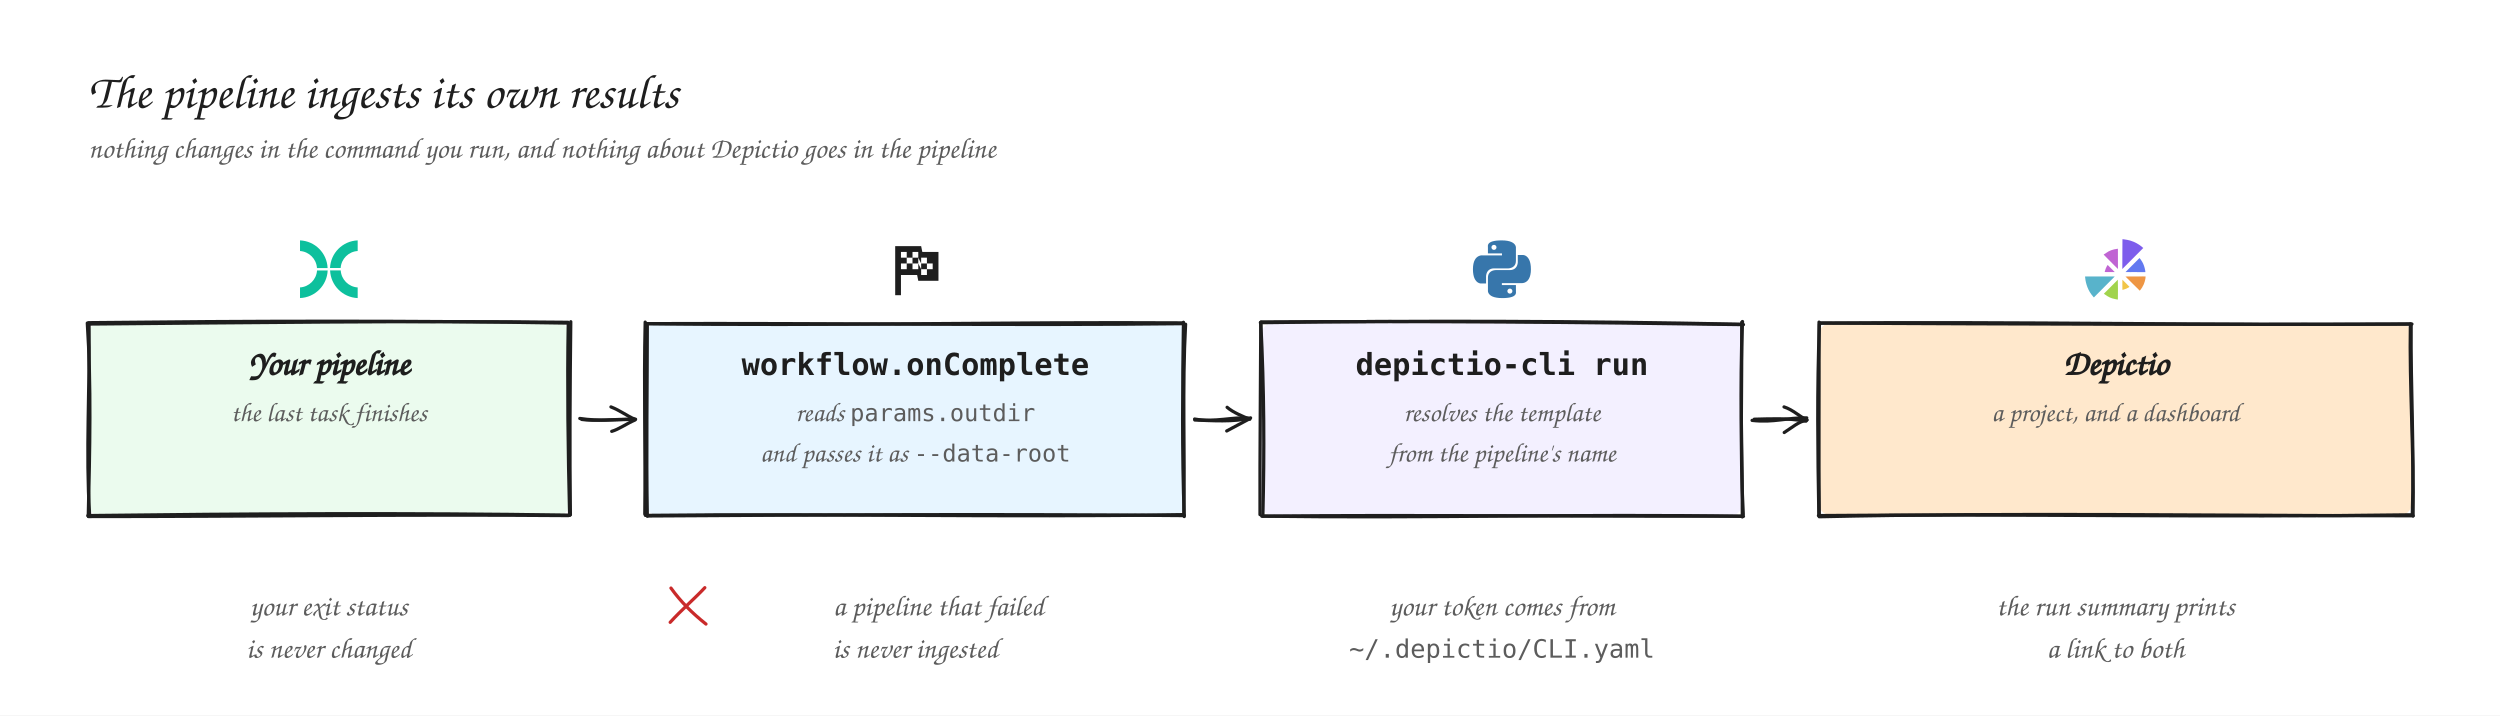
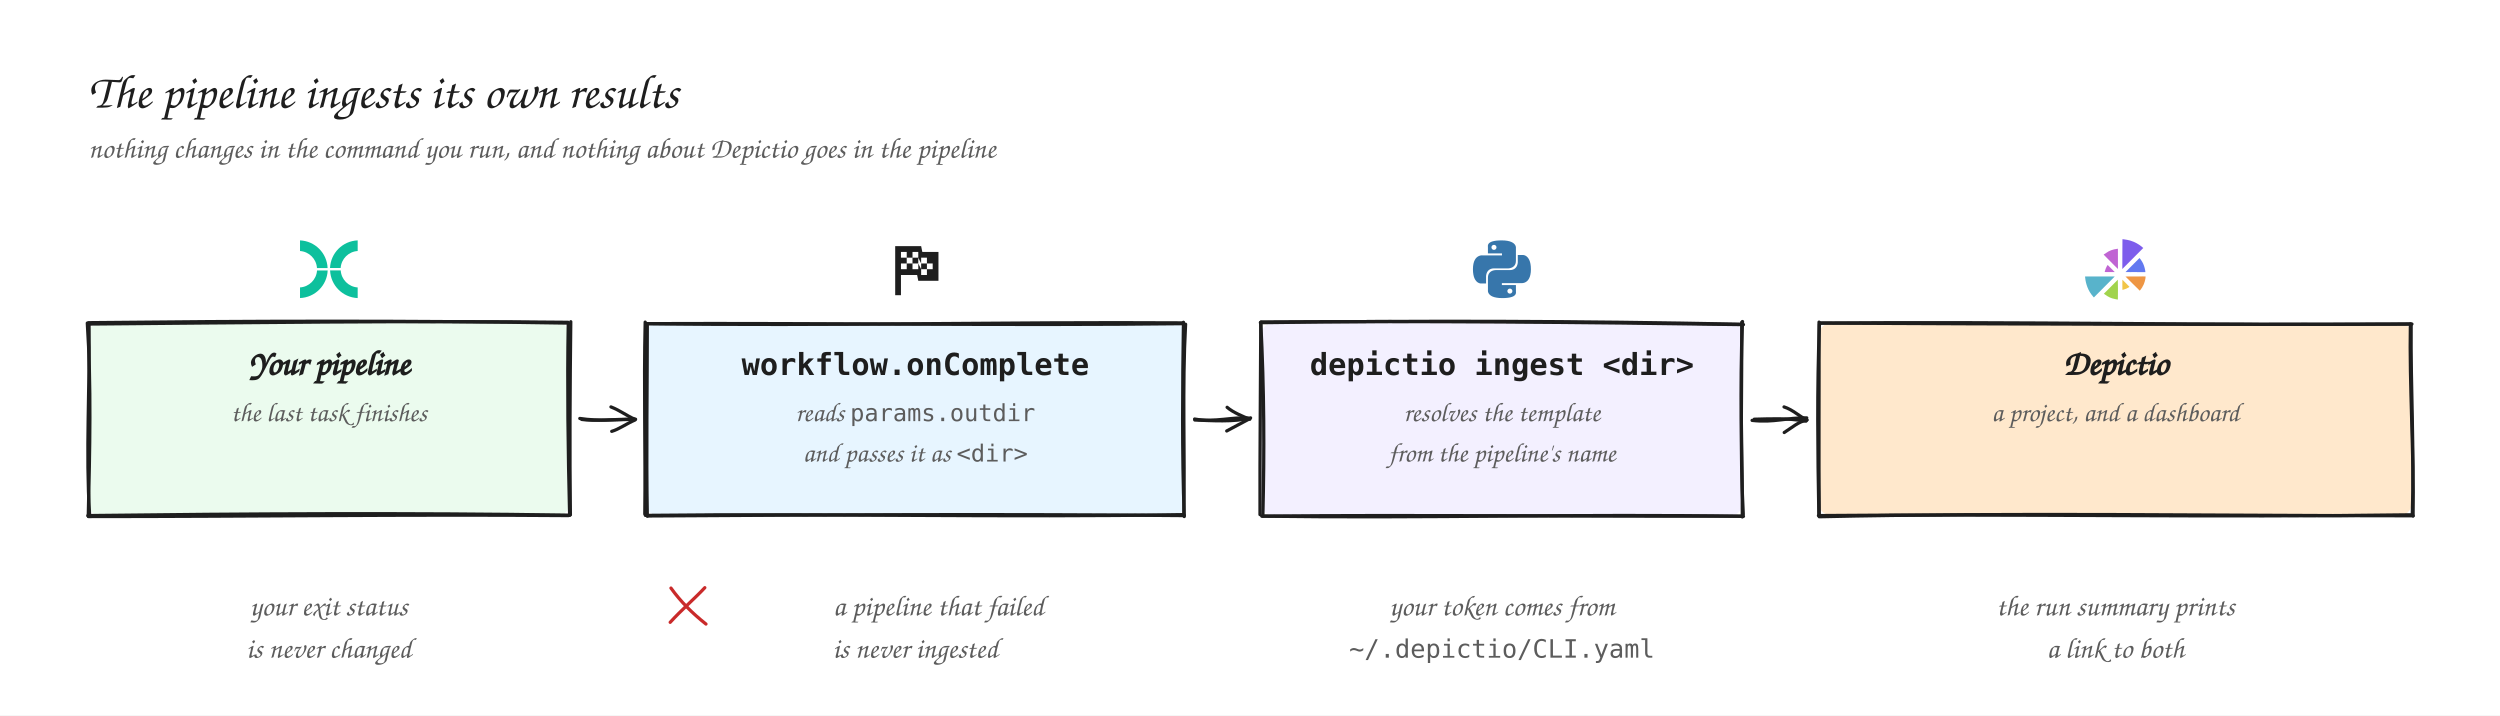
<svg xmlns="http://www.w3.org/2000/svg" width="1300" height="372" viewBox="0 0 1300 372">
  <rect width="1300" height="372" fill="#ffffff" />
  <text x="46.0" y="56.0" font-family="Virgil, Virgil GS, Excalifont, Comic Sans MS, Bradley Hand, cursive" font-size="25" fill="#1e1e1e" text-anchor="start" font-weight="normal">The pipeline ingests its own results</text>
  <text x="46.0" y="82.0" font-family="Virgil, Virgil GS, Excalifont, Comic Sans MS, Bradley Hand, cursive" font-size="15" fill="#5c5c5c" text-anchor="start" font-weight="normal">nothing changes in the command you run, and nothing about Depictio goes in the pipeline</text>
  <rect x="46.0" y="168.0" width="250.0" height="100.0" rx="6" fill="#ebfbee" />
  <path d="M46.1,167.8 C128.8,166.9 213.1,166.6 295.3,168.0" fill="none" stroke="#1e1e1e" stroke-width="1.7" stroke-linecap="round" />
  <path d="M45.9,168.5 C127.9,167.8 211.3,166.7 295.4,167.6" fill="none" stroke="#1e1e1e" stroke-width="1.7" stroke-linecap="round" />
  <path d="M296.8,167.3 C296.4,202.8 296.2,234.3 296.6,267.7" fill="none" stroke="#1e1e1e" stroke-width="1.7" stroke-linecap="round" />
  <path d="M295.5,168.1 C294.9,200.1 295.4,235.7 296.2,267.8" fill="none" stroke="#1e1e1e" stroke-width="1.7" stroke-linecap="round" />
  <path d="M296.3,267.9 C212.8,266.6 127.9,267.1 45.7,268.1" fill="none" stroke="#1e1e1e" stroke-width="1.7" stroke-linecap="round" />
  <path d="M295.6,268.1 C212.5,267.4 130.3,268.6 46.0,268.6" fill="none" stroke="#1e1e1e" stroke-width="1.7" stroke-linecap="round" />
  <path d="M45.9,268.4 C46.7,234.0 47.5,200.1 45.4,168.0" fill="none" stroke="#1e1e1e" stroke-width="1.7" stroke-linecap="round" />
  <path d="M46.6,267.7 C44.5,235.2 46.8,201.6 46.3,168.2" fill="none" stroke="#1e1e1e" stroke-width="1.7" stroke-linecap="round" />
  <text x="171.0" y="195.0" font-family="Virgil, Virgil GS, Excalifont, Comic Sans MS, Bradley Hand, cursive" font-size="18" fill="#1e1e1e" text-anchor="middle" font-weight="bold">Your pipeline</text>
  <text x="171.0" y="219.0" font-family="Virgil, Virgil GS, Excalifont, Comic Sans MS, Bradley Hand, cursive" font-size="14" fill="#5c5c5c" text-anchor="middle" font-weight="normal">the last task finishes</text>
  <rect x="336.0" y="168.0" width="280.0" height="100.0" rx="6" fill="#e7f5ff" />
  <path d="M336.0,168.3 C429.6,167.9 523.8,169.4 615.3,168.3" fill="none" stroke="#1e1e1e" stroke-width="1.7" stroke-linecap="round" />
  <path d="M335.8,168.3 C429.8,169.6 523.7,167.3 615.2,167.9" fill="none" stroke="#1e1e1e" stroke-width="1.7" stroke-linecap="round" />
  <path d="M615.4,167.6 C614.9,200.1 614.6,235.5 615.8,268.6" fill="none" stroke="#1e1e1e" stroke-width="1.7" stroke-linecap="round" />
  <path d="M616.5,168.6 C614.7,201.2 616.2,235.9 615.6,267.9" fill="none" stroke="#1e1e1e" stroke-width="1.7" stroke-linecap="round" />
  <path d="M615.5,267.6 C522.2,269.2 430.8,266.9 335.6,268.0" fill="none" stroke="#1e1e1e" stroke-width="1.7" stroke-linecap="round" />
  <path d="M615.8,268.1 C523.0,267.2 427.7,267.7 336.7,268.3" fill="none" stroke="#1e1e1e" stroke-width="1.7" stroke-linecap="round" />
  <path d="M336.6,268.4 C336.0,235.0 336.6,199.9 336.6,168.5" fill="none" stroke="#1e1e1e" stroke-width="1.7" stroke-linecap="round" />
  <path d="M335.3,267.3 C335.7,234.3 334.7,201.8 335.5,167.5" fill="none" stroke="#1e1e1e" stroke-width="1.7" stroke-linecap="round" />
  <text x="476.0" y="195.0" font-family="Virgil, Virgil GS, Excalifont, Comic Sans MS, Bradley Hand, cursive" font-size="18" fill="#1e1e1e" text-anchor="middle" font-weight="bold">
    <tspan font-family="ui-monospace, SFMono-Regular, Menlo, Consolas, 'DejaVu Sans Mono', monospace" font-size="15.8">workflow.onComplete</tspan>
  </text>
  <text x="476.0" y="219.0" font-family="Virgil, Virgil GS, Excalifont, Comic Sans MS, Bradley Hand, cursive" font-size="14" fill="#5c5c5c" text-anchor="middle" font-weight="normal">reads <tspan font-family="ui-monospace, SFMono-Regular, Menlo, Consolas, 'DejaVu Sans Mono', monospace" font-size="12.3">params.outdir</tspan>
  </text>
-   <text x="476.0" y="240.0" font-family="Virgil, Virgil GS, Excalifont, Comic Sans MS, Bradley Hand, cursive" font-size="14" fill="#5c5c5c" text-anchor="middle" font-weight="normal">and passes it as <tspan font-family="ui-monospace, SFMono-Regular, Menlo, Consolas, 'DejaVu Sans Mono', monospace" font-size="12.3">--data-root</tspan>
+   <text x="476.0" y="240.0" font-family="Virgil, Virgil GS, Excalifont, Comic Sans MS, Bradley Hand, cursive" font-size="14" fill="#5c5c5c" text-anchor="middle" font-weight="normal">and passes it as <tspan font-family="ui-monospace, SFMono-Regular, Menlo, Consolas, 'DejaVu Sans Mono', monospace" font-size="12.3">&lt;dir&gt;</tspan>
  </text>
  <rect x="656.0" y="168.0" width="250.0" height="100.0" rx="6" fill="#f3f0ff" />
  <path d="M655.4,167.8 C738.8,166.6 821.1,166.9 905.2,168.6" fill="none" stroke="#1e1e1e" stroke-width="1.7" stroke-linecap="round" />
  <path d="M655.8,167.4 C739.7,166.9 821.9,167.5 906.6,168.8" fill="none" stroke="#1e1e1e" stroke-width="1.7" stroke-linecap="round" />
  <path d="M905.7,167.6 C905.9,201.3 904.7,233.4 906.5,267.5" fill="none" stroke="#1e1e1e" stroke-width="1.7" stroke-linecap="round" />
  <path d="M906.1,167.2 C904.5,202.8 906.1,233.5 906.0,268.8" fill="none" stroke="#1e1e1e" stroke-width="1.7" stroke-linecap="round" />
  <path d="M905.5,268.4 C823.8,268.6 738.6,267.6 656.1,268.4" fill="none" stroke="#1e1e1e" stroke-width="1.7" stroke-linecap="round" />
  <path d="M906.6,268.5 C822.1,267.1 740.3,269.6 656.5,268.4" fill="none" stroke="#1e1e1e" stroke-width="1.7" stroke-linecap="round" />
  <path d="M655.2,267.6 C655.1,234.7 655.5,199.8 655.6,168.3" fill="none" stroke="#1e1e1e" stroke-width="1.7" stroke-linecap="round" />
  <path d="M656.7,267.8 C657.5,234.5 657.4,202.9 655.6,167.6" fill="none" stroke="#1e1e1e" stroke-width="1.7" stroke-linecap="round" />
  <text x="781.0" y="195.0" font-family="Virgil, Virgil GS, Excalifont, Comic Sans MS, Bradley Hand, cursive" font-size="18" fill="#1e1e1e" text-anchor="middle" font-weight="bold">
-     <tspan font-family="ui-monospace, SFMono-Regular, Menlo, Consolas, 'DejaVu Sans Mono', monospace" font-size="15.8">depictio-cli run</tspan>
+     <tspan font-family="ui-monospace, SFMono-Regular, Menlo, Consolas, 'DejaVu Sans Mono', monospace" font-size="15.8">depictio ingest &lt;dir&gt;</tspan>
  </text>
  <text x="781.0" y="219.0" font-family="Virgil, Virgil GS, Excalifont, Comic Sans MS, Bradley Hand, cursive" font-size="14" fill="#5c5c5c" text-anchor="middle" font-weight="normal">resolves the template</text>
  <text x="781.0" y="240.0" font-family="Virgil, Virgil GS, Excalifont, Comic Sans MS, Bradley Hand, cursive" font-size="14" fill="#5c5c5c" text-anchor="middle" font-weight="normal">from the pipeline's name</text>
  <rect x="946.0" y="168.0" width="308.0" height="100.0" rx="6" fill="#ffe8cc" />
  <path d="M946.5,168.0 C1047.7,167.1 1151.7,169.3 1254.2,168.5" fill="none" stroke="#1e1e1e" stroke-width="1.7" stroke-linecap="round" />
  <path d="M946.4,168.0 C1047.3,168.5 1152.6,168.9 1253.5,168.5" fill="none" stroke="#1e1e1e" stroke-width="1.7" stroke-linecap="round" />
  <path d="M1253.8,168.7 C1253.5,202.3 1255.5,234.3 1254.4,267.5" fill="none" stroke="#1e1e1e" stroke-width="1.7" stroke-linecap="round" />
  <path d="M1253.4,168.5 C1252.8,200.2 1255.3,235.6 1254.8,268.3" fill="none" stroke="#1e1e1e" stroke-width="1.7" stroke-linecap="round" />
  <path d="M1254.8,268.2 C1150.9,268.2 1047.5,266.4 946.0,268.7" fill="none" stroke="#1e1e1e" stroke-width="1.7" stroke-linecap="round" />
  <path d="M1253.6,267.7 C1151.1,269.2 1049.7,267.1 945.6,268.1" fill="none" stroke="#1e1e1e" stroke-width="1.7" stroke-linecap="round" />
  <path d="M945.8,267.9 C945.2,234.4 944.8,202.6 946.1,168.6" fill="none" stroke="#1e1e1e" stroke-width="1.7" stroke-linecap="round" />
  <path d="M946.0,267.2 C945.7,236.0 946.0,201.4 945.9,167.5" fill="none" stroke="#1e1e1e" stroke-width="1.7" stroke-linecap="round" />
  <text x="1100.0" y="195.0" font-family="Virgil, Virgil GS, Excalifont, Comic Sans MS, Bradley Hand, cursive" font-size="18" fill="#1e1e1e" text-anchor="middle" font-weight="bold">Depictio</text>
  <text x="1100.0" y="219.0" font-family="Virgil, Virgil GS, Excalifont, Comic Sans MS, Bradley Hand, cursive" font-size="14" fill="#5c5c5c" text-anchor="middle" font-weight="normal">a project, and a dashboard</text>
  <g transform="translate(156.0,125.0) scale(1.25)" fill="#0dc09d">
    <path d="M.005 4.424V0c6.228.259 11.227 5.268 11.477 11.506H7.058C6.828 7.715 3.786 4.673.005 4.424m7.082 8.089h4.424C11.251 18.741 6.242 23.741.005 23.99v-4.423c3.79-.231 6.832-3.273 7.082-7.054m9.826-1.036h-4.424C12.749 5.249 17.758.25 23.995 0v4.424c-3.79.23-6.832 3.263-7.082 7.053m7.082 8.099V24c-6.228-.259-11.227-5.268-11.477-11.506h4.424c.23 3.791 3.272 6.833 7.053 7.082" />
  </g>
  <g transform="translate(458.0,122.0) scale(1.5)" fill="#1e1e1e">
    <path d="M14.4 6H20v10h-7l-.4-2H7v7H5V4h9zm-.4 8h2v-2h2v-2h-2V8h-2v2l-1-2V6h-2v2H9V6H7v2h2v2H7v2h2v-2h2v2h2v-2l1 2zm-3-4V8h2v2zm3 0h2v2h-2z" />
  </g>
  <g transform="translate(766.0,125.0) scale(1.25)" fill="#3776ab">
    <path d="m14.25.18.9.2.73.26.59.3.45.32.34.34.25.34.16.33.1.3.04.26.02.2-.01.13V8.5l-.05.63-.13.55-.21.46-.26.38-.3.31-.33.25-.35.19-.35.14-.33.1-.3.07-.26.04-.21.02H8.77l-.69.05-.59.14-.5.22-.41.27-.33.32-.27.35-.2.36-.15.37-.1.35-.07.32-.04.27-.02.21v3.06H3.17l-.21-.03-.28-.07-.32-.12-.35-.18-.36-.26-.36-.36-.35-.46-.32-.59-.28-.73-.21-.88-.14-1.05-.05-1.23.06-1.22.16-1.04.24-.87.32-.71.36-.57.4-.44.42-.33.42-.24.4-.16.36-.1.32-.05.24-.01h.16l.06.01h8.16v-.83H6.18l-.01-2.75-.02-.37.05-.34.11-.31.17-.28.25-.26.31-.23.38-.2.44-.18.51-.15.58-.12.64-.1.71-.06.77-.04.84-.02 1.27.05zm-6.3 1.98-.23.33-.08.41.08.41.23.34.33.22.41.09.41-.09.33-.22.23-.34.08-.41-.08-.41-.23-.33-.33-.22-.41-.09-.41.09zm13.09 3.95.28.06.32.12.35.18.36.27.36.35.35.47.32.59.28.73.21.88.14 1.04.05 1.23-.06 1.23-.16 1.04-.24.86-.32.71-.36.57-.4.45-.42.33-.42.24-.4.16-.36.09-.32.05-.24.02-.16-.01h-8.22v.82h5.84l.01 2.76.02.36-.05.34-.11.31-.17.29-.25.25-.31.24-.38.2-.44.17-.51.15-.58.13-.64.09-.71.07-.77.04-.84.01-1.27-.04-1.07-.14-.9-.2-.73-.25-.59-.3-.45-.33-.34-.34-.25-.34-.16-.33-.1-.3-.04-.25-.02-.2.01-.13v-5.34l.05-.64.13-.54.21-.46.26-.38.3-.32.33-.24.35-.2.35-.14.33-.1.3-.06.26-.04.21-.02.13-.01h5.84l.69-.05.59-.14.5-.21.41-.28.33-.32.27-.35.2-.36.15-.36.1-.35.07-.32.04-.28.02-.21V6.07h2.09l.14.01zm-6.47 14.25-.23.33-.08.41.08.41.23.33.33.23.41.08.41-.08.33-.23.23-.33.08-.41-.08-.41-.23-.33-.33-.23-.41-.08-.41.08z" />
  </g>
  <g transform="translate(1084.0,124.3) scale(0.03888)">
    <path d="m 717.267,671.849 -20.247,-20.433 19.523,19.25 c 10.738,10.588 19.94,19.25 20.449,19.25 0.51,0 2.08,-1.012 3.491,-2.25 l 2.564,-2.25 -2.5,3 c -1.375,1.65 -2.62,3.195 -2.767,3.433 -0.147,0.238 -9.378,-8.762 -20.514,-20 z m 27.381,10.362 c 0.728,-1.212 1.539,-1.989 1.802,-1.726 0.263,0.263 -0.333,1.255 -1.324,2.205 -1.722,1.649 -1.743,1.628 -0.478,-0.478 z m -239.238,-3.434 c -0.076,-0.749 -0.413,-31.624 -0.75,-68.612 -0.419,-46.04 -0.286,-67.25 0.422,-67.25 1.836,10e-4 94.466,93.553 94.466,95.406 0,2.39 -2.839,4.651 -13.5,10.754 -23.774,13.61 -32.005,17.13 -60.062,25.693 -16.637,5.077 -20.393,5.809 -20.575,4.009 z m 242.138,-0.239 c 0,-0.208 0.787,-0.995 1.75,-1.75 1.586,-1.244 1.621,-1.208 0.378,0.378 -1.306,1.666 -2.128,2.195 -2.128,1.372 z m 4.1,-5.327 c 0.728,-1.212 1.539,-1.989 1.802,-1.726 0.263,0.263 -0.333,1.255 -1.324,2.205 -1.722,1.649 -1.743,1.628 -0.478,-0.478 z m 14.9,-22.295 c 0,-0.55 0.477,-1 1.059,-1 0.582,0 0.781,0.45 0.441,1 -0.34,0.55 -0.816,1 -1.059,1 -0.243,0 -0.441,-0.45 -0.441,-1 z m -75.054,-4.75 -3.446,-3.75 3.75,3.446 c 3.49,3.208 4.21,4.054 3.446,4.054 -0.167,0 -1.855,-1.688 -3.75,-3.75 z m 77.054,1.861 c 0,-0.489 0.922,-1.952 2.049,-3.25 l 2.049,-2.361 -1.575,3.25 c -1.55,3.198 -2.524,4.109 -2.524,2.361 z m -84.076,-8.861 -2.424,-2.75 2.75,2.424 c 1.512,1.333 2.75,2.571 2.75,2.75 0,0.784 -0.81,0.146 -3.076,-2.424 z m 89.076,0.75 c 0.589,-1.1 1.295,-2 1.57,-2 0.275,0 0.018,0.9 -0.57,2 -0.589,1.1 -1.295,2 -1.57,2 -0.275,0 -0.018,-0.9 0.57,-2 z m 2,-3.941 c 0,-0.518 0.445,-1.216 0.989,-1.552 0.567,-0.35 0.735,0.051 0.393,0.941 -0.665,1.732 -1.382,2.049 -1.382,0.611 z m -99.076,-4.809 -2.424,-2.75 2.75,2.424 c 1.512,1.333 2.75,2.571 2.75,2.75 0,0.784 -0.81,0.146 -3.076,-2.424 z m 102.076,-0.25 c 0.589,-1.1 1.295,-2 1.57,-2 0.275,0 0.018,0.9 -0.57,2 -0.589,1.1 -1.295,2 -1.57,2 -0.275,0 -0.018,-0.9 0.57,-2 z m 2,-3.941 c 0,-0.518 0.445,-1.216 0.989,-1.552 0.567,-0.35 0.735,0.051 0.393,0.941 -0.665,1.732 -1.382,2.049 -1.382,0.611 z m -112.076,-3.809 -2.424,-2.75 2.75,2.424 c 1.512,1.333 2.75,2.571 2.75,2.75 0,0.784 -0.81,0.146 -3.076,-2.424 z m 114.076,-0.191 c 0,-0.518 0.445,-1.216 0.989,-1.552 0.567,-0.35 0.735,0.051 0.393,0.941 -0.665,1.732 -1.382,2.049 -1.382,0.611 z m 2.564,-4.352 c 0.376,-0.986 0.935,-1.541 1.243,-1.233 0.308,0.308 6.4e-4,1.115 -0.683,1.793 -0.988,0.98 -1.102,0.865 -0.56,-0.56 z m -128.102,-6.957 -4.962,-5.25 5.25,4.962 c 4.878,4.611 5.709,5.538 4.962,5.538 -0.158,0 -2.521,-2.362 -5.25,-5.25 z m 130.568,1.75 c 0,-0.55 0.436,-1.675 0.969,-2.5 0.533,-0.825 0.969,-1.05 0.969,-0.5 0,0.55 -0.436,1.675 -0.969,2.5 -0.533,0.825 -0.969,1.05 -0.969,0.5 z m 1.969,-5.441 c 0,-0.518 0.445,-1.216 0.989,-1.552 0.567,-0.35 0.735,0.051 0.393,0.941 -0.665,1.732 -1.382,2.049 -1.382,0.611 z m -140.595,-4.309 -1.905,-2.25 2.25,1.905 c 2.114,1.79 2.705,2.595 1.905,2.595 -0.19,0 -1.202,-1.012 -2.25,-2.25 z m 142.626,0.75 c 0,-0.55 0.436,-1.675 0.969,-2.5 0.533,-0.825 0.969,-1.05 0.969,-0.5 0,0.55 -0.436,1.675 -0.969,2.5 -0.533,0.825 -0.969,1.05 -0.969,0.5 z m -153.031,-11 c -4.097,-4.125 -7.225,-7.5 -6.95,-7.5 0.275,0 3.852,3.375 7.95,7.5 4.097,4.125 7.225,7.5 6.95,7.5 -0.275,0 -3.852,-3.375 -7.95,-7.5 z m 158.086,-1.5 c -0.03,-0.825 0.381,-2.175 0.914,-3 1.181,-1.828 1.181,-0.249 0,2.5 -0.567,1.319 -0.878,1.489 -0.914,0.5 z m 1.945,-5.5 c 0,-0.55 0.436,-1.675 0.969,-2.5 0.533,-0.825 0.969,-1.05 0.969,-0.5 0,0.55 -0.436,1.675 -0.969,2.5 -0.533,0.825 -0.969,1.05 -0.969,0.5 z m -173.158,-6.25 c -1.244,-1.586 -1.208,-1.621 0.378,-0.378 1.666,1.306 2.195,2.128 1.372,2.128 -0.208,0 -0.995,-0.787 -1.75,-1.75 z m 175.749,-1.75 c 0.357,-1.65 1.044,-3.675 1.527,-4.5 0.562,-0.96 0.645,-0.42 0.23,1.5 -0.357,1.65 -1.044,3.675 -1.527,4.5 -0.562,0.96 -0.645,0.42 -0.23,-1.5 z m -182.168,-4.75 -3.953,-4.25 4.25,3.953 c 3.952,3.676 4.71,4.547 3.953,4.547 -0.163,0 -2.076,-1.913 -4.25,-4.25 z m 184.562,-4.333 c 0.008,-1.054 0.472,-2.592 1.03,-3.417 0.741,-1.095 0.834,-0.691 0.344,1.5 -0.822,3.677 -1.395,4.475 -1.374,1.917 z m -192.578,-3.667 -2.937,-3.25 3.25,2.937 c 3.029,2.738 3.71,3.563 2.937,3.563 -0.172,0 -1.635,-1.462 -3.25,-3.25 z m 194.642,-4.333 c 0.048,-1.165 0.285,-1.402 0.604,-0.604 0.289,0.722 0.253,1.584 -0.079,1.917 -0.332,0.332 -0.569,-0.258 -0.525,-1.312 z m -201.207,-2.167 c -1.244,-1.586 -1.208,-1.621 0.378,-0.378 0.963,0.755 1.75,1.542 1.75,1.75 0,0.823 -0.821,0.293 -2.128,-1.372 z m 202.207,-1.833 c 0.048,-1.165 0.285,-1.402 0.604,-0.604 0.289,0.722 0.253,1.584 -0.079,1.917 -0.332,0.332 -0.569,-0.258 -0.525,-1.312 z m 2.12,-6.917 c 0,-1.1 0.36,-3.125 0.801,-4.5 0.634,-1.98 0.801,-2.084 0.801,-0.5 0,1.1 -0.36,3.125 -0.801,4.5 -0.634,1.98 -0.801,2.084 -0.801,0.5 z m 1.971,-9 c -0.016,-1.1 0.357,-2.9 0.83,-4 1.095,-2.548 1.095,0.081 0,3.5 -0.644,2.01 -0.806,2.108 -0.83,0.5 z m -230.67,-5.5 c -0.34,-0.55 -0.141,-1 0.441,-1 0.582,0 1.059,0.45 1.059,1 0,0.55 -0.198,1 -0.441,1 -0.243,0 -0.719,-0.45 -1.059,-1 z m 232.676,-4.5 c -0.033,-1.1 0.312,-3.8 0.767,-6 0.696,-3.363 0.827,-3.522 0.824,-1 -0.004,3.503 -1.497,10.075 -1.591,7 z M 560.786,516.654 c -8.381,-8.394 -15.238,-15.594 -15.238,-16 0,-0.406 22.387,-0.63 49.75,-0.498 l 49.75,0.24 -49.478,0.269 -49.478,0.269 15.466,15.49 c 8.506,8.52 15.241,15.49 14.966,15.49 -0.275,0 -7.357,-6.868 -15.738,-15.262 z m 254.014,-2.238 c 0.011,-2.2 0.216,-2.982 0.455,-1.738 0.239,1.244 0.23,3.044 -0.02,4 -0.25,0.956 -0.446,-0.062 -0.435,-2.262 z m 0.705,-9 -0.457,-5 -67,-0.511 -67,-0.511 66.628,-0.239 c 56.678,-0.204 66.804,-0.026 67.811,1.187 0.655,0.789 1.025,3.358 0.83,5.75 l -0.354,4.324 z" fill="#f1c547" />
    <path d="m 288.433,441.898 c -9.688,-0.383 -18.125,-1.013 -18.75,-1.399 -1.598,-0.988 -1.423,-2.68 0.798,-7.707 1.064,-2.407 3.338,-9.777 5.054,-16.377 4.073,-15.661 10.657,-32.217 18.492,-46.5 3.47,-6.325 7.489,-13.863 8.931,-16.75 1.442,-2.888 3.266,-5.25 4.053,-5.25 0.787,0 4.267,2.293 7.733,5.095 6.613,5.346 88.793,87.857 88.799,89.155 0.004,0.913 -90.578,0.703 -115.111,-0.268 z m 280.383,0.325 c 0.973,-0.254 2.323,-0.237 3,0.037 0.677,0.274 -0.119,0.481 -1.769,0.461 -1.65,-0.02 -2.204,-0.244 -1.231,-0.498 z m 16.011,-0.043 c 2.629,-0.207 6.679,-0.204 9,0.006 2.321,0.21 0.17,0.379 -4.78,0.376 -4.95,-0.003 -6.849,-0.175 -4.22,-0.381 z M 384.548,339.838 C 255.039,209.666 253.561,208.15 255.005,206.952 c 6.494,-5.39 55.961,-37.107 65.225,-41.822 23.648,-12.034 46.453,-20.37 74.318,-27.165 14.3,-3.487 49.896,-9.487 50.818,-8.566 0.981,0.981 1.479,271.542 0.499,271.382 -0.449,-0.073 -28.042,-27.498 -61.317,-60.944 z m 119.223,44.827 0.223,-16.25 0.304,15.927 0.304,15.927 4.224,-3.927 4.224,-3.927 -3.953,4.25 c -2.174,2.337 -4.312,4.25 -4.75,4.25 -0.438,0 -0.697,-7.312 -0.574,-16.25 z m 11.777,4.937 c 0,-0.172 1.462,-1.635 3.25,-3.25 l 3.25,-2.937 -2.937,3.25 c -2.738,3.029 -3.563,3.71 -3.563,2.937 z m 83,-1.065 c 0,-0.208 0.787,-0.995 1.75,-1.75 1.586,-1.244 1.621,-1.208 0.378,0.378 -1.306,1.666 -2.128,2.195 -2.128,1.372 z m 8.5,-8.622 c 2.709,-2.75 5.15,-5 5.425,-5 0.275,0 -1.716,2.25 -4.425,5 -2.709,2.75 -5.15,5 -5.425,5 -0.275,0 1.716,-2.25 4.425,-5 z m -84.116,2.5 c 2.632,-3.268 76.838,-77.612 77.153,-77.296 0.211,0.211 -17.243,17.915 -38.787,39.34 -21.544,21.426 -38.809,38.506 -38.366,37.956 z m 95.616,-13.878 c 0,-0.208 0.787,-0.995 1.75,-1.75 1.586,-1.244 1.621,-1.208 0.378,0.378 -1.306,1.666 -2.128,2.195 -2.128,1.372 z m 4,-4 c 0,-0.208 0.787,-0.995 1.75,-1.75 1.586,-1.244 1.621,-1.208 0.378,0.378 -1.306,1.666 -2.128,2.195 -2.128,1.372 z m -20.98,-62.147 c 0.696,-0.838 1.471,-1.318 1.723,-1.067 0.693,0.694 -0.716,2.591 -1.924,2.591 -0.663,0 -0.587,-0.574 0.202,-1.524 z m 3.98,-3.976 c 0.685,-0.825 1.695,-1.5 2.245,-1.5 0.558,0 0.45,0.663 -0.245,1.5 -0.685,0.825 -1.695,1.5 -2.245,1.5 -0.558,0 -0.45,-0.663 0.245,-1.5 z m 4.02,-4.024 c 0.696,-0.838 1.471,-1.318 1.723,-1.067 0.693,0.694 -0.716,2.591 -1.924,2.591 -0.663,0 -0.587,-0.574 0.202,-1.524 z m 83.98,-1.853 c 0,-0.208 0.787,-0.995 1.75,-1.75 1.586,-1.244 1.621,-1.208 0.378,0.378 -1.306,1.666 -2.128,2.195 -2.128,1.372 z m 4.481,-86.355 85.979,-86.232 -4.967,-5.268 -4.967,-5.268 5.481,5.256 5.481,5.256 -86.493,86.244 -86.493,86.244 z m -0.481,82.355 c 0,-0.208 0.787,-0.995 1.75,-1.75 1.586,-1.244 1.621,-1.208 0.378,0.378 -1.306,1.666 -2.128,2.195 -2.128,1.372 z m 5,-5 c 0,-0.208 0.787,-0.995 1.75,-1.75 1.586,-1.244 1.621,-1.208 0.378,0.378 -1.306,1.666 -2.128,2.195 -2.128,1.372 z m 7,-6.897 c 0,-0.151 3.487,-3.639 7.75,-7.75 l 7.75,-7.475 -7.475,7.75 c -6.943,7.198 -8.025,8.206 -8.025,7.475 z m 26.924,-20.475 -2.424,-2.75 2.75,2.424 c 1.512,1.333 2.75,2.571 2.75,2.75 0,0.784 -0.81,0.146 -3.076,-2.424 z M 505.006,74.916 c 0,-23.375 0.131,-32.938 0.291,-21.25 0.16,11.688 0.16,30.812 0,42.5 -0.16,11.687 -0.291,2.125 -0.291,-21.25 z m 265.466,32.25 -2.424,-2.75 2.75,2.424 c 1.512,1.333 2.75,2.571 2.75,2.75 0,0.784 -0.81,0.146 -3.076,-2.424 z m -10.052,-8 c -1.244,-1.586 -1.208,-1.621 0.378,-0.378 0.963,0.755 1.75,1.542 1.75,1.75 0,0.823 -0.821,0.293 -2.128,-1.372 z m -4.467,-3.5 -1.905,-2.25 2.25,1.905 c 1.238,1.048 2.25,2.06 2.25,2.25 0,0.8 -0.805,0.209 -2.595,-1.905 z m -4.533,-3.5 c -1.244,-1.586 -1.208,-1.621 0.378,-0.378 0.963,0.755 1.75,1.542 1.75,1.75 0,0.823 -0.821,0.293 -2.128,-1.372 z m -11.872,-8.25 c -0.901,-0.582 -1.025,-0.975 -0.309,-0.985 0.655,-0.008 1.469,0.435 1.809,0.985 0.767,1.242 0.421,1.242 -1.5,0 z m -24.559,-16.555 c -1.864,-1.493 -1.852,-1.512 0.309,-0.465 1.238,0.6 2.25,1.3 2.25,1.555 0,0.765 -0.519,0.544 -2.559,-1.09 z m -32.691,-18.017 c -3.738,-2.028 -3.511,-2.873 0.25,-0.928 1.65,0.853 3,1.765 3,2.026 0,0.643 -0.107,0.607 -3.25,-1.098 z m -10.243,-5.417 c -0.35,-0.567 0.051,-0.735 0.941,-0.393 1.732,0.665 2.049,1.382 0.611,1.382 -0.518,0 -1.216,-0.445 -1.552,-0.989 z m -16,-7 c -0.35,-0.567 0.051,-0.735 0.941,-0.393 1.732,0.665 2.049,1.382 0.611,1.382 -0.518,0 -1.216,-0.445 -1.552,-0.989 z M 583.36,13.233 c 0.722,-0.289 1.584,-0.253 1.917,0.079 0.332,0.332 -0.258,0.569 -1.312,0.525 -1.165,-0.048 -1.402,-0.285 -0.604,-0.604 z M 560.817,9.223 c 0.973,-0.254 2.323,-0.237 3,0.037 0.677,0.274 -0.119,0.481 -1.769,0.461 -1.65,-0.02 -2.204,-0.244 -1.231,-0.498 z m -25.457,-3.99 c 0.722,-0.289 1.584,-0.253 1.917,0.079 0.332,0.332 -0.258,0.569 -1.312,0.525 -1.165,-0.048 -1.402,-0.285 -0.604,-0.604 z m -8,-1 c 0.722,-0.289 1.584,-0.253 1.917,0.079 0.332,0.332 -0.258,0.569 -1.312,0.525 -1.165,-0.048 -1.402,-0.285 -0.604,-0.604 z m -12.062,-1.979 c 0.688,-0.277 1.812,-0.277 2.5,0 0.688,0.277 0.125,0.504 -1.25,0.504 -1.375,0 -1.938,-0.227 -1.25,-0.504 z" fill="#c064d3" />
    <path d="M 113.496,769.664 C 78.941,728.971 56.881,692.689 38.254,645.916 c -15.476,-38.861 -28.155,-91.452 -30.258,-125.5 -0.374,-6.05 -1.308,-12.532 -2.077,-14.404 -0.769,-1.872 -1.16,-3.641 -0.87,-3.931 0.29,-0.29 2.884,-0.863 5.763,-1.273 7.038,-1.003 391.485,-1.106 392.104,-0.105 0.569,0.921 -277.386,280.215 -278.868,280.212 -0.55,-10e-4 -5.298,-5.064 -10.552,-11.25 z M 560.812,442.198 c 1.52,-0.23 3.77,-0.224 5,0.014 1.23,0.237 -0.014,0.425 -2.764,0.418 -2.75,-0.008 -3.756,-0.202 -2.236,-0.432 z m 45.035,-0.028 c 4.84,-0.184 12.49,-0.183 17,0.002 4.511,0.185 0.551,0.335 -8.799,0.334 -9.35,-10e-4 -13.04,-0.152 -8.201,-0.336 z m 6.701,-67.632 c 0,-0.208 0.787,-0.995 1.75,-1.75 1.586,-1.244 1.621,-1.208 0.378,0.378 -1.306,1.666 -2.128,2.195 -2.128,1.372 z m 16.958,-16.872 c 2.452,-2.612 4.59,-4.75 4.75,-4.75 0.751,0 -0.043,0.898 -4.458,5.042 l -4.75,4.458 z m 77.542,-78.75 c 0.995,-1.1 2.035,-2 2.31,-2 0.275,0 -0.314,0.9 -1.31,2 -0.995,1.1 -2.035,2 -2.31,2 -0.275,0 0.314,-0.9 1.31,-2 z m 25.233,-24.124 c 0.678,-0.683 1.485,-0.991 1.793,-0.683 0.308,0.308 -0.247,0.867 -1.233,1.243 -1.425,0.543 -1.54,0.428 -0.56,-0.56 z" fill="#58b3cb" />
    <path d="m 546.798,441.774 c 0.726,-1.868 184.255,-185.884 185.92,-186.412 1.228,-0.39 2.749,0.069 4.029,1.214 5.072,4.538 25.042,33.34 34.556,49.84 17.891,31.029 31.66,71.003 38.658,112.237 3.265,19.237 3.33,22.893 0.421,23.816 -2.728,0.866 -263.923,0.178 -263.584,-0.695 z" fill="#6279f0" />
    <path d="m 641.224,595.507 -94.824,-94.347 98.324,-0.69 c 54.078,-0.38 114.524,-0.547 134.324,-0.372 l 36,0.318 -0.202,8.5 c -0.331,13.927 -1.952,23.652 -7.833,47 -1.455,5.775 -3.019,12.075 -3.475,14 -2.246,9.468 -7.274,23.81 -12.619,36 -5.454,12.438 -17.049,34.409 -20.52,38.885 -1.017,1.312 -1.85,2.999 -1.85,3.75 0,0.751 -0.45,1.365 -1,1.365 -0.55,0 -1,0.603 -1,1.341 0,1.158 -11.239,18.276 -12.908,19.659 -0.332,0.275 -1.943,2.3 -3.581,4.5 -7.041,9.459 -11.527,14.505 -12.865,14.469 -0.631,-0.017 -43.817,-42.487 -95.971,-94.378 z" fill="#ee9644" />
    <path d="M 504.87,202.384 C 505.185,93.467 505.711,3.655 506.038,2.803 c 0.529,-1.379 1.551,-1.401 9.302,-0.2 4.789,0.742 13.433,1.971 19.208,2.73 26.183,3.442 53.91,8.868 69.5,13.6 3.3,1.002 10.05,3.01 15,4.463 8.586,2.521 28.48,9.8 37,13.539 2.2,0.965 6.475,2.794 9.5,4.064 5.044,2.117 21.255,10.287 33.5,16.884 9.241,4.978 37.821,23.069 39.5,25.003 0.275,0.317 1.824,1.42 3.443,2.452 3.152,2.009 19.148,14.275 26.557,20.365 7.507,6.169 15.07,13.507 14.777,14.337 -0.152,0.431 -46.402,47.06 -102.777,103.62 -56.375,56.56 -117.207,117.669 -135.182,135.797 -17.975,18.128 -34.569,34.76 -36.876,36.96 l -4.193,4 z" fill="#7d5dec" />
    <path d="m 434.548,808.305 c -3.025,-0.737 -15.902,-3.351 -28.616,-5.808 -52.571,-10.162 -85.683,-25.371 -138.356,-63.546 -5.209,-3.776 -9.628,-7.334 -9.819,-7.907 -0.41,-1.229 184.783,-187.195 186.376,-187.155 2.142,0.054 2.879,240.173 0.8,260.777 -0.602,5.969 -0.691,6.001 -10.386,3.639 z" fill="#a1d44d" />
  </g>
  <path d="M302.5,218.1 C309.3,219.2 319.4,217.9 329.7,218.0" fill="none" stroke="#1e1e1e" stroke-width="1.7" stroke-linecap="round" />
  <path d="M301.5,217.6 C311.6,219.1 319.1,218.2 330.5,218.0" fill="none" stroke="#1e1e1e" stroke-width="1.7" stroke-linecap="round" />
  <path d="M330.1,218.0 C326.0,216.3 322.6,213.5 317.7,211.6" fill="none" stroke="#1e1e1e" stroke-width="1.7" stroke-linecap="round" />
  <path d="M330.2,218.4 C325.8,220.3 321.7,223.3 318.1,224.3" fill="none" stroke="#1e1e1e" stroke-width="1.7" stroke-linecap="round" />
  <path d="M621.2,217.9 C631.6,219.8 642.0,216.5 649.1,217.5" fill="none" stroke="#1e1e1e" stroke-width="1.7" stroke-linecap="round" />
  <path d="M621.3,218.4 C629.6,218.7 641.8,219.6 650.3,217.3" fill="none" stroke="#1e1e1e" stroke-width="1.7" stroke-linecap="round" />
  <path d="M649.9,218.0 C646.6,216.7 641.2,214.5 638.1,211.8" fill="none" stroke="#1e1e1e" stroke-width="1.7" stroke-linecap="round" />
  <path d="M649.7,217.8 C645.2,220.1 641.8,222.1 637.9,224.1" fill="none" stroke="#1e1e1e" stroke-width="1.7" stroke-linecap="round" />
  <path d="M912.2,218.0 C921.5,217.8 928.7,217.3 939.1,219.0" fill="none" stroke="#1e1e1e" stroke-width="1.7" stroke-linecap="round" />
  <path d="M911.1,218.6 C922.5,219.9 929.1,217.1 939.5,217.3" fill="none" stroke="#1e1e1e" stroke-width="1.7" stroke-linecap="round" />
  <path d="M939.6,218.4 C935.7,216.6 932.4,213.1 927.7,211.6" fill="none" stroke="#1e1e1e" stroke-width="1.7" stroke-linecap="round" />
  <path d="M939.6,218.4 C935.1,219.3 932.1,222.2 927.8,224.9" fill="none" stroke="#1e1e1e" stroke-width="1.7" stroke-linecap="round" />
  <text x="171.0" y="320.0" font-family="Virgil, Virgil GS, Excalifont, Comic Sans MS, Bradley Hand, cursive" font-size="15" fill="#5c5c5c" text-anchor="middle" font-weight="normal">your exit status</text>
  <text x="171.0" y="342.0" font-family="Virgil, Virgil GS, Excalifont, Comic Sans MS, Bradley Hand, cursive" font-size="15" fill="#5c5c5c" text-anchor="middle" font-weight="normal">is never changed</text>
  <path d="M348.9,305.8 C354.0,312.9 360.0,318.9 367.1,324.5" fill="none" stroke="#c92a2a" stroke-width="1.7" stroke-linecap="round" />
  <path d="M348.5,323.6 C354.4,317.1 361.1,311.4 366.5,305.6" fill="none" stroke="#c92a2a" stroke-width="1.7" stroke-linecap="round" />
  <text x="488.0" y="320.0" font-family="Virgil, Virgil GS, Excalifont, Comic Sans MS, Bradley Hand, cursive" font-size="15" fill="#5c5c5c" text-anchor="middle" font-weight="normal">a pipeline that failed</text>
  <text x="476.0" y="342.0" font-family="Virgil, Virgil GS, Excalifont, Comic Sans MS, Bradley Hand, cursive" font-size="15" fill="#5c5c5c" text-anchor="middle" font-weight="normal">is never ingested</text>
  <text x="781.0" y="320.0" font-family="Virgil, Virgil GS, Excalifont, Comic Sans MS, Bradley Hand, cursive" font-size="15" fill="#5c5c5c" text-anchor="middle" font-weight="normal">your token comes from</text>
  <text x="781.0" y="342.0" font-family="Virgil, Virgil GS, Excalifont, Comic Sans MS, Bradley Hand, cursive" font-size="15" fill="#5c5c5c" text-anchor="middle" font-weight="normal">
    <tspan font-family="ui-monospace, SFMono-Regular, Menlo, Consolas, 'DejaVu Sans Mono', monospace" font-size="13.2">~/.depictio/CLI.yaml</tspan>
  </text>
  <text x="1100.0" y="320.0" font-family="Virgil, Virgil GS, Excalifont, Comic Sans MS, Bradley Hand, cursive" font-size="15" fill="#5c5c5c" text-anchor="middle" font-weight="normal">the run summary prints</text>
  <text x="1100.0" y="342.0" font-family="Virgil, Virgil GS, Excalifont, Comic Sans MS, Bradley Hand, cursive" font-size="15" fill="#5c5c5c" text-anchor="middle" font-weight="normal">a link to both</text>
</svg>
